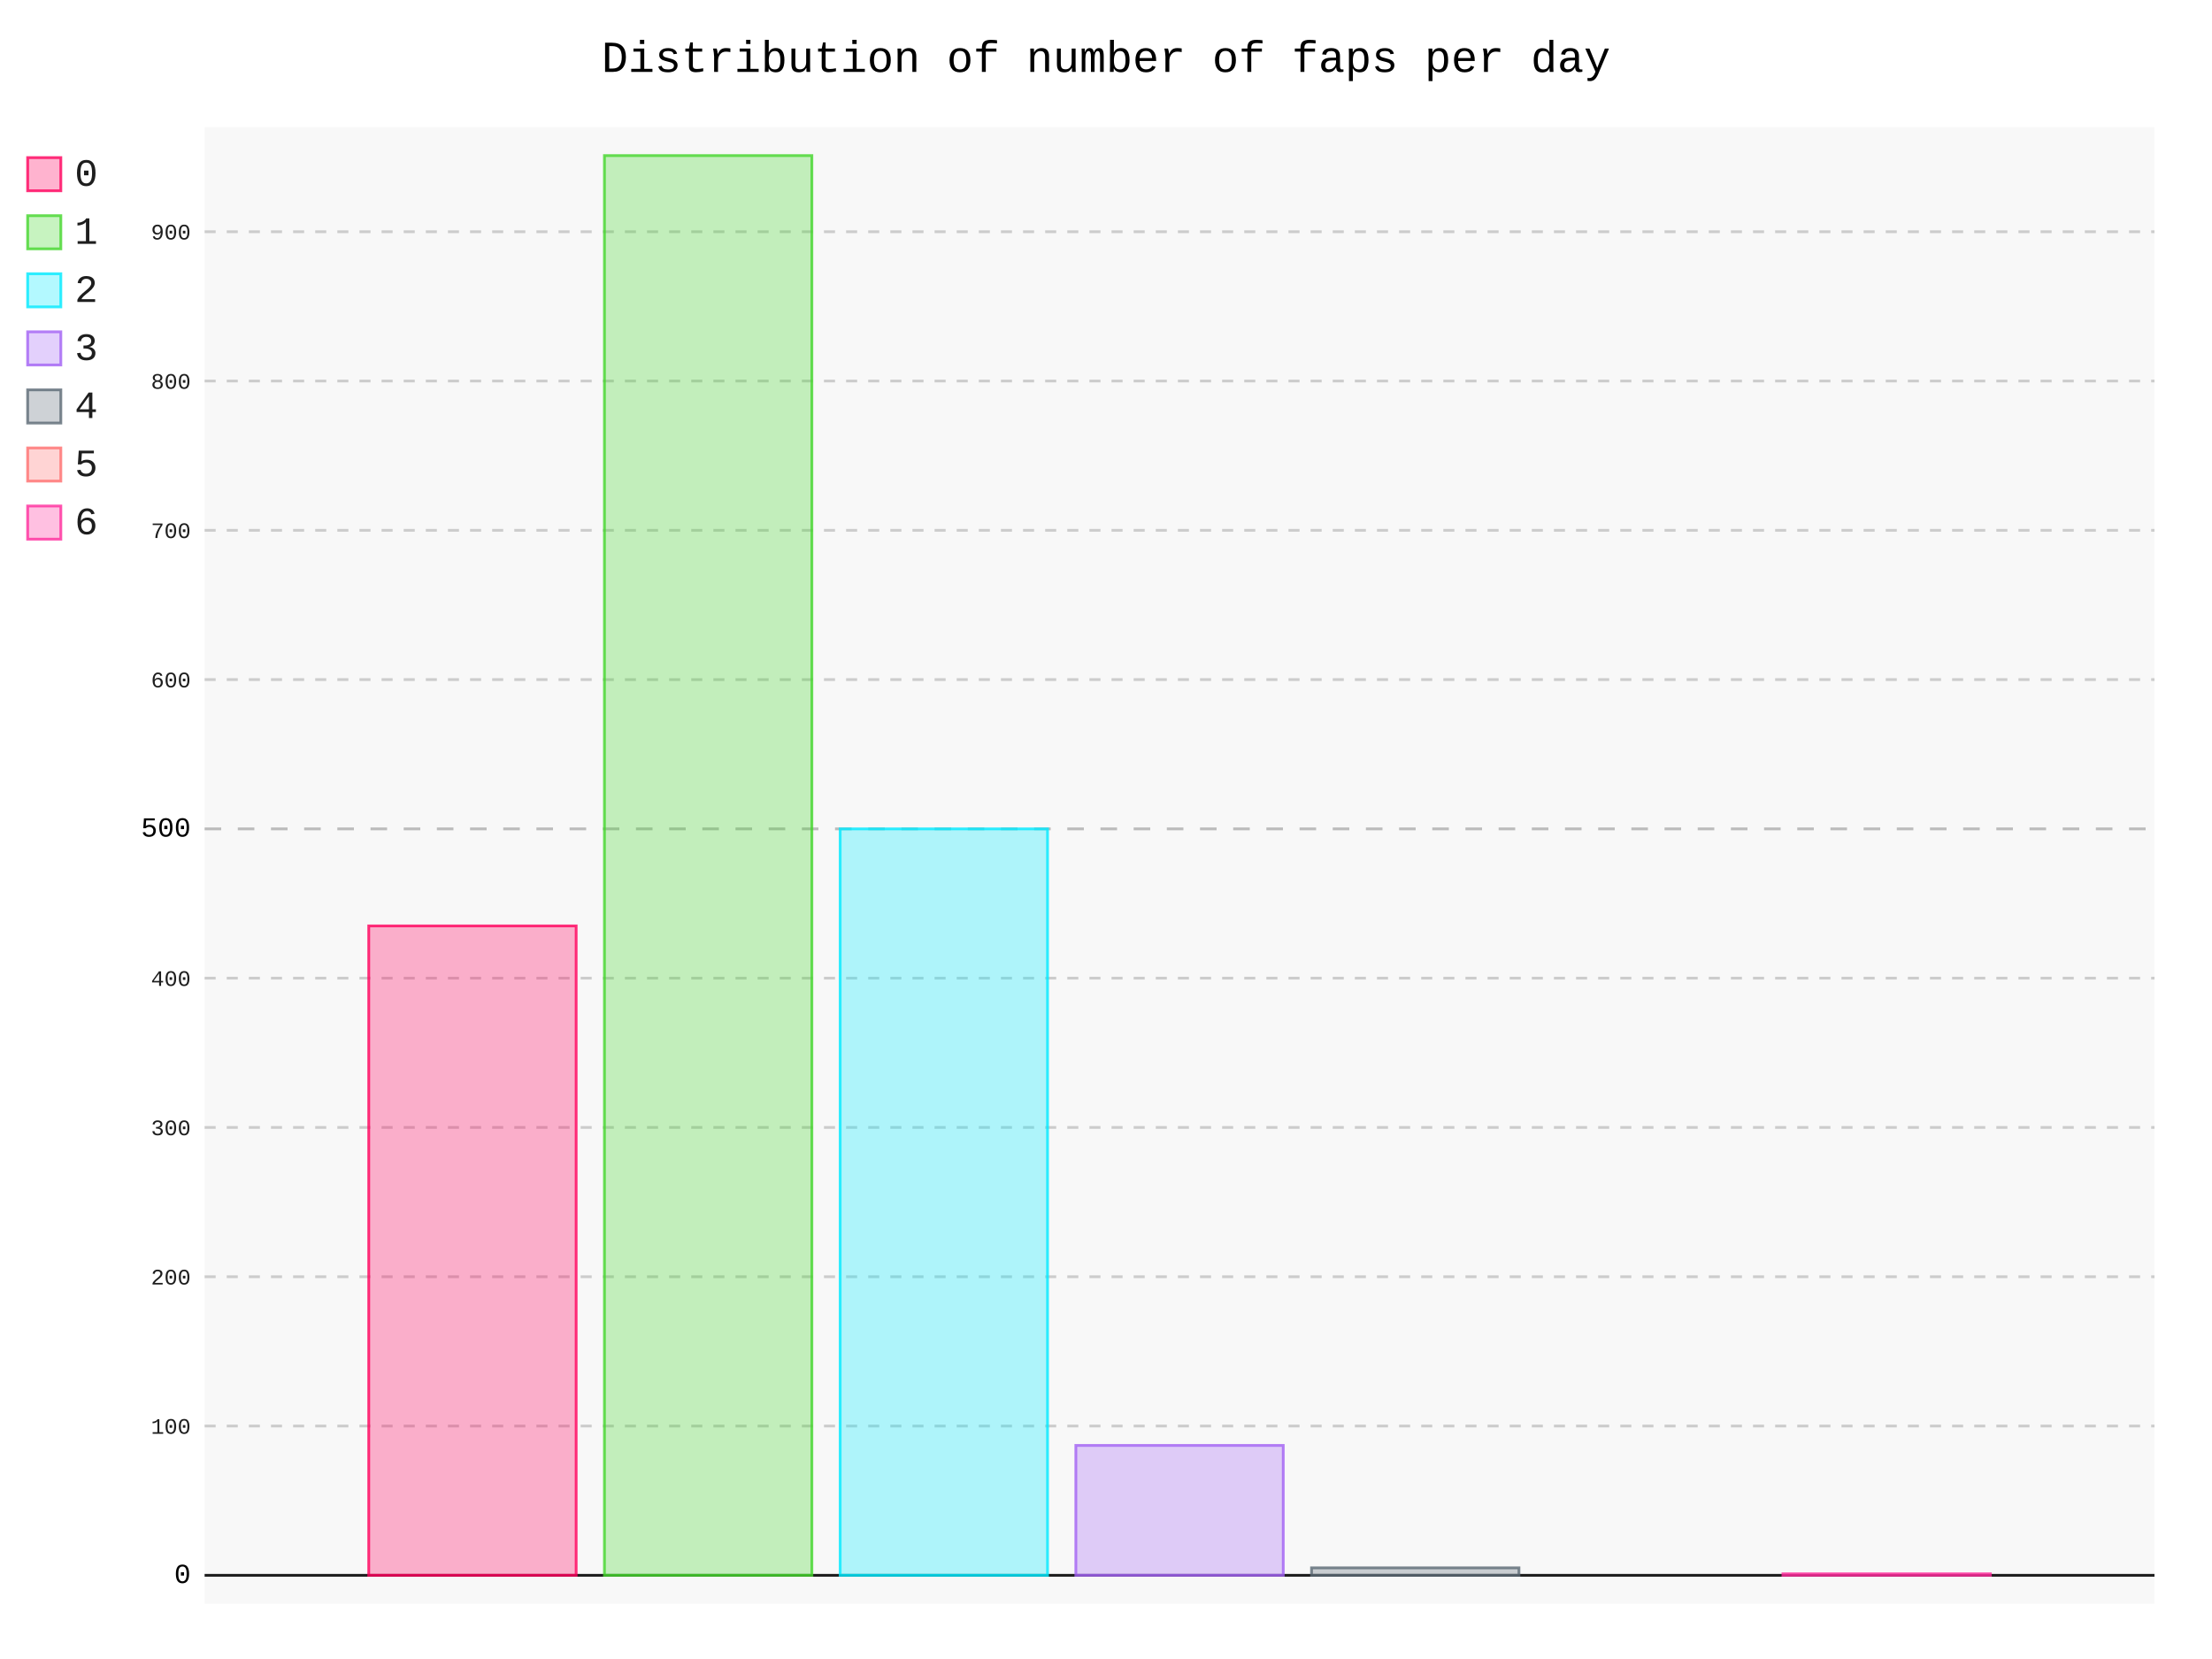
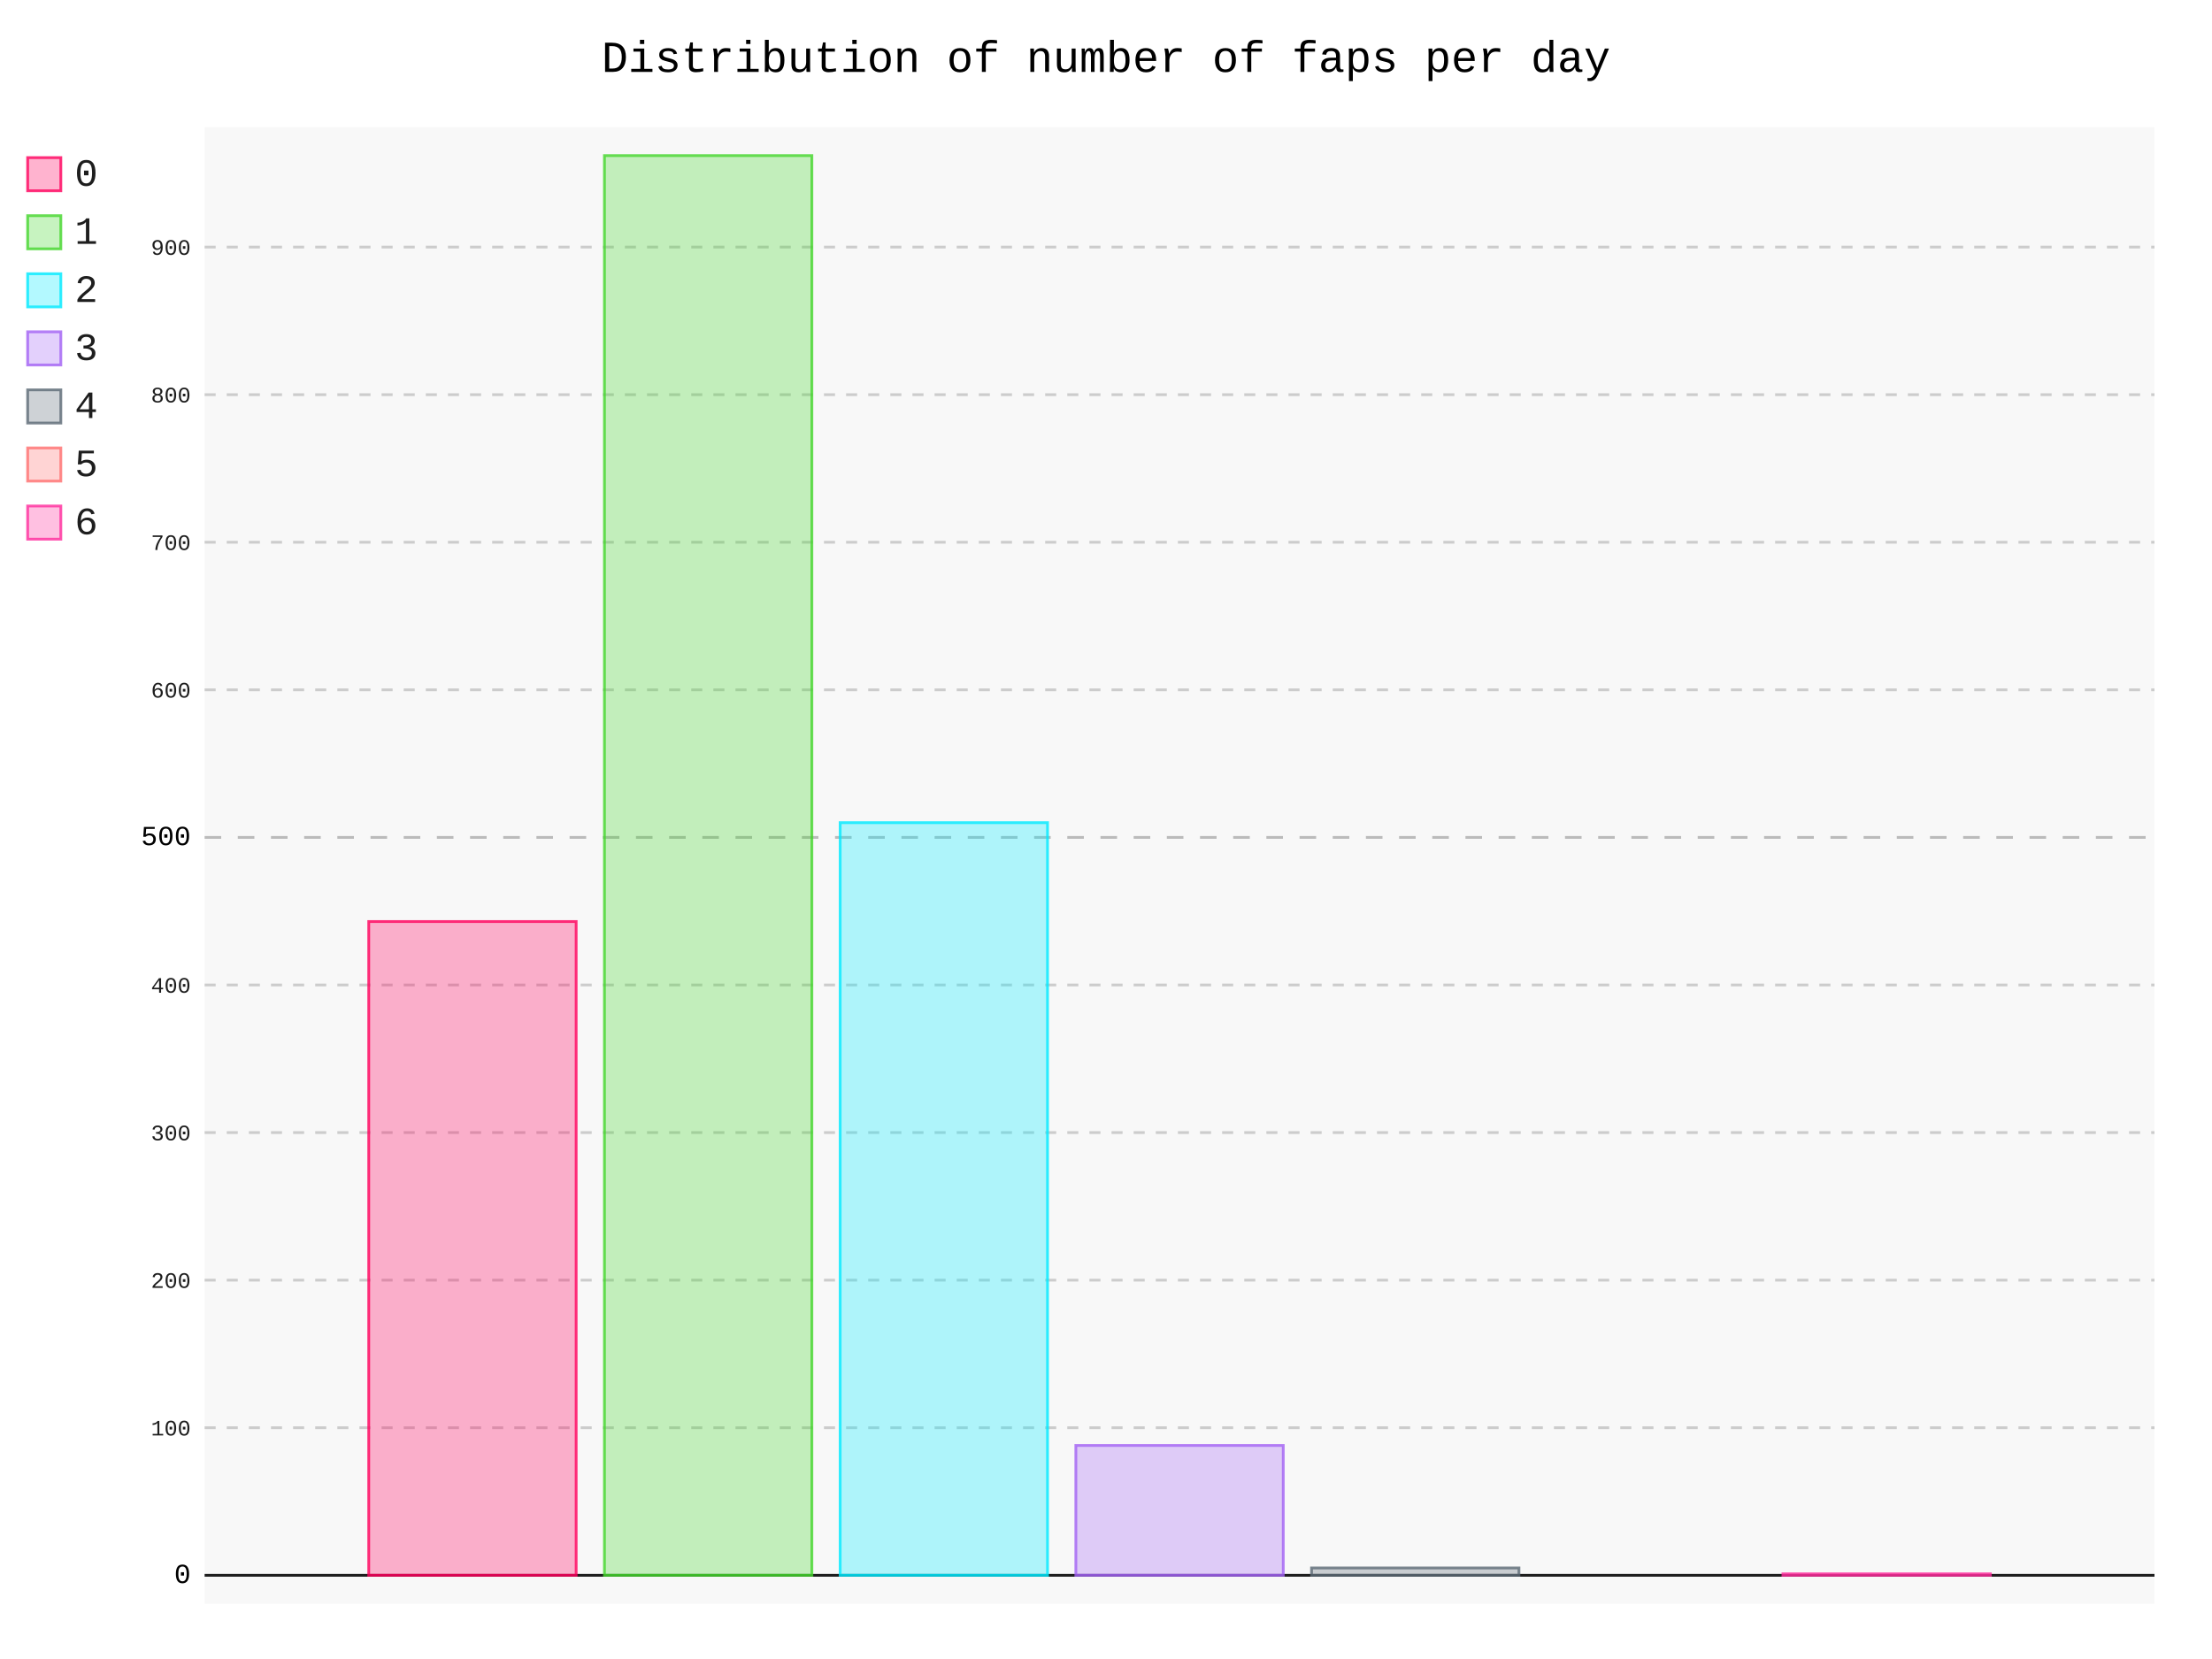
- <svg xmlns="http://www.w3.org/2000/svg" id="chart-3d762583-8f8c-4aa7-a066-9608e3ab7940" class="pygal-chart" viewBox="0 0 800 600">
+ <svg xmlns="http://www.w3.org/2000/svg" id="chart-deb22ce8-76e0-411c-b494-d0dc4295fe05" class="pygal-chart" viewBox="0 0 800 600">
  <defs>
-     <style type="text/css">#chart-3d762583-8f8c-4aa7-a066-9608e3ab7940{-webkit-user-select:none;-webkit-font-smoothing:antialiased;font-family:Consolas,"Liberation Mono",Menlo,Courier,monospace}#chart-3d762583-8f8c-4aa7-a066-9608e3ab7940 .title{font-family:Consolas,"Liberation Mono",Menlo,Courier,monospace;font-size:16px}#chart-3d762583-8f8c-4aa7-a066-9608e3ab7940 .legends .legend text{font-family:Consolas,"Liberation Mono",Menlo,Courier,monospace;font-size:14px}#chart-3d762583-8f8c-4aa7-a066-9608e3ab7940 .axis text{font-family:Consolas,"Liberation Mono",Menlo,Courier,monospace;font-size:8px}#chart-3d762583-8f8c-4aa7-a066-9608e3ab7940 .axis text.major{font-family:Consolas,"Liberation Mono",Menlo,Courier,monospace;font-size:10px}#chart-3d762583-8f8c-4aa7-a066-9608e3ab7940 .text-overlay text.value{font-family:Consolas,"Liberation Mono",Menlo,Courier,monospace;font-size:16px}#chart-3d762583-8f8c-4aa7-a066-9608e3ab7940 .text-overlay text.label{font-family:Consolas,"Liberation Mono",Menlo,Courier,monospace;font-size:10px}#chart-3d762583-8f8c-4aa7-a066-9608e3ab7940 .tooltip{font-family:Consolas,"Liberation Mono",Menlo,Courier,monospace;font-size:14px}#chart-3d762583-8f8c-4aa7-a066-9608e3ab7940 text.no_data{font-family:Consolas,"Liberation Mono",Menlo,Courier,monospace;font-size:64px}
- #chart-3d762583-8f8c-4aa7-a066-9608e3ab7940{background-color:transparent}#chart-3d762583-8f8c-4aa7-a066-9608e3ab7940 path,#chart-3d762583-8f8c-4aa7-a066-9608e3ab7940 line,#chart-3d762583-8f8c-4aa7-a066-9608e3ab7940 rect,#chart-3d762583-8f8c-4aa7-a066-9608e3ab7940 circle{-webkit-transition:0.3s ease-out;-moz-transition:0.3s ease-out;transition:0.3s ease-out}#chart-3d762583-8f8c-4aa7-a066-9608e3ab7940 .graph &gt; .background{fill:transparent}#chart-3d762583-8f8c-4aa7-a066-9608e3ab7940 .plot &gt; .background{fill:#f8f8f8}#chart-3d762583-8f8c-4aa7-a066-9608e3ab7940 .graph{fill:rgba(30,30,30,1)}#chart-3d762583-8f8c-4aa7-a066-9608e3ab7940 text.no_data{fill:rgba(0,0,0,1)}#chart-3d762583-8f8c-4aa7-a066-9608e3ab7940 .title{fill:rgba(0,0,0,1)}#chart-3d762583-8f8c-4aa7-a066-9608e3ab7940 .legends .legend text{fill:rgba(30,30,30,1)}#chart-3d762583-8f8c-4aa7-a066-9608e3ab7940 .legends .legend:hover text{fill:rgba(0,0,0,1)}#chart-3d762583-8f8c-4aa7-a066-9608e3ab7940 .axis .line{stroke:rgba(0,0,0,1)}#chart-3d762583-8f8c-4aa7-a066-9608e3ab7940 .axis .guide.line{stroke:#aaa}#chart-3d762583-8f8c-4aa7-a066-9608e3ab7940 .axis .major.line{stroke:rgba(30,30,30,1)}#chart-3d762583-8f8c-4aa7-a066-9608e3ab7940 .axis text.major{fill:rgba(0,0,0,1)}#chart-3d762583-8f8c-4aa7-a066-9608e3ab7940 .axis.y .guides:hover .guide.line,#chart-3d762583-8f8c-4aa7-a066-9608e3ab7940 .line-graph .axis.x .guides:hover .guide.line,#chart-3d762583-8f8c-4aa7-a066-9608e3ab7940 .stackedline-graph .axis.x .guides:hover .guide.line,#chart-3d762583-8f8c-4aa7-a066-9608e3ab7940 .xy-graph .axis.x .guides:hover .guide.line{stroke:rgba(0,0,0,1)}#chart-3d762583-8f8c-4aa7-a066-9608e3ab7940 .axis .guides:hover text{fill:rgba(0,0,0,1)}#chart-3d762583-8f8c-4aa7-a066-9608e3ab7940 .reactive{fill-opacity:.3;stroke-opacity:.8;stroke-width:1}#chart-3d762583-8f8c-4aa7-a066-9608e3ab7940 .ci{stroke:rgba(30,30,30,1)}#chart-3d762583-8f8c-4aa7-a066-9608e3ab7940 .reactive.active,#chart-3d762583-8f8c-4aa7-a066-9608e3ab7940 .active .reactive{fill-opacity:.8;stroke-opacity:.95;stroke-width:4}#chart-3d762583-8f8c-4aa7-a066-9608e3ab7940 .ci .reactive.active{stroke-width:1.5}#chart-3d762583-8f8c-4aa7-a066-9608e3ab7940 .series text{fill:rgba(0,0,0,1)}#chart-3d762583-8f8c-4aa7-a066-9608e3ab7940 .tooltip rect{fill:#f8f8f8;stroke:rgba(0,0,0,1);-webkit-transition:opacity 0.3s ease-out;-moz-transition:opacity 0.3s ease-out;transition:opacity 0.3s ease-out}#chart-3d762583-8f8c-4aa7-a066-9608e3ab7940 .tooltip .label{fill:rgba(30,30,30,1)}#chart-3d762583-8f8c-4aa7-a066-9608e3ab7940 .tooltip .label{fill:rgba(30,30,30,1)}#chart-3d762583-8f8c-4aa7-a066-9608e3ab7940 .tooltip .legend{font-size:.8em;fill:#aaa}#chart-3d762583-8f8c-4aa7-a066-9608e3ab7940 .tooltip .x_label{font-size:.6em;fill:rgba(0,0,0,1)}#chart-3d762583-8f8c-4aa7-a066-9608e3ab7940 .tooltip .xlink{font-size:.5em;text-decoration:underline}#chart-3d762583-8f8c-4aa7-a066-9608e3ab7940 .tooltip .value{font-size:1.5em}#chart-3d762583-8f8c-4aa7-a066-9608e3ab7940 .bound{font-size:.5em}#chart-3d762583-8f8c-4aa7-a066-9608e3ab7940 .max-value{font-size:.75em;fill:#aaa}#chart-3d762583-8f8c-4aa7-a066-9608e3ab7940 .map-element{fill:#f8f8f8;stroke:#aaa !important}#chart-3d762583-8f8c-4aa7-a066-9608e3ab7940 .map-element .reactive{fill-opacity:inherit;stroke-opacity:inherit}#chart-3d762583-8f8c-4aa7-a066-9608e3ab7940 .color-0,#chart-3d762583-8f8c-4aa7-a066-9608e3ab7940 .color-0 a:visited{stroke:#ff005d;fill:#ff005d}#chart-3d762583-8f8c-4aa7-a066-9608e3ab7940 .color-1,#chart-3d762583-8f8c-4aa7-a066-9608e3ab7940 .color-1 a:visited{stroke:#44d62c;fill:#44d62c}#chart-3d762583-8f8c-4aa7-a066-9608e3ab7940 .color-2,#chart-3d762583-8f8c-4aa7-a066-9608e3ab7940 .color-2 a:visited{stroke:#00eaff;fill:#00eaff}#chart-3d762583-8f8c-4aa7-a066-9608e3ab7940 .color-3,#chart-3d762583-8f8c-4aa7-a066-9608e3ab7940 .color-3 a:visited{stroke:#a262f4;fill:#a262f4}#chart-3d762583-8f8c-4aa7-a066-9608e3ab7940 .color-4,#chart-3d762583-8f8c-4aa7-a066-9608e3ab7940 .color-4 a:visited{stroke:#5c6975;fill:#5c6975}#chart-3d762583-8f8c-4aa7-a066-9608e3ab7940 .color-5,#chart-3d762583-8f8c-4aa7-a066-9608e3ab7940 .color-5 a:visited{stroke:#ff6e6e;fill:#ff6e6e}#chart-3d762583-8f8c-4aa7-a066-9608e3ab7940 .color-6,#chart-3d762583-8f8c-4aa7-a066-9608e3ab7940 .color-6 a:visited{stroke:#ff2c9c;fill:#ff2c9c}#chart-3d762583-8f8c-4aa7-a066-9608e3ab7940 .text-overlay .color-0 text{fill:black}#chart-3d762583-8f8c-4aa7-a066-9608e3ab7940 .text-overlay .color-1 text{fill:black}#chart-3d762583-8f8c-4aa7-a066-9608e3ab7940 .text-overlay .color-2 text{fill:black}#chart-3d762583-8f8c-4aa7-a066-9608e3ab7940 .text-overlay .color-3 text{fill:black}#chart-3d762583-8f8c-4aa7-a066-9608e3ab7940 .text-overlay .color-4 text{fill:black}#chart-3d762583-8f8c-4aa7-a066-9608e3ab7940 .text-overlay .color-5 text{fill:black}#chart-3d762583-8f8c-4aa7-a066-9608e3ab7940 .text-overlay .color-6 text{fill:black}
- #chart-3d762583-8f8c-4aa7-a066-9608e3ab7940 text.no_data{text-anchor:middle}#chart-3d762583-8f8c-4aa7-a066-9608e3ab7940 .guide.line{fill:none}#chart-3d762583-8f8c-4aa7-a066-9608e3ab7940 .centered{text-anchor:middle}#chart-3d762583-8f8c-4aa7-a066-9608e3ab7940 .title{text-anchor:middle}#chart-3d762583-8f8c-4aa7-a066-9608e3ab7940 .legends .legend text{fill-opacity:1}#chart-3d762583-8f8c-4aa7-a066-9608e3ab7940 .axis.x text{text-anchor:middle}#chart-3d762583-8f8c-4aa7-a066-9608e3ab7940 .axis.x:not(.web) text[transform]{text-anchor:start}#chart-3d762583-8f8c-4aa7-a066-9608e3ab7940 .axis.x:not(.web) text[transform].backwards{text-anchor:end}#chart-3d762583-8f8c-4aa7-a066-9608e3ab7940 .axis.y text{text-anchor:end}#chart-3d762583-8f8c-4aa7-a066-9608e3ab7940 .axis.y text[transform].backwards{text-anchor:start}#chart-3d762583-8f8c-4aa7-a066-9608e3ab7940 .axis.y2 text{text-anchor:start}#chart-3d762583-8f8c-4aa7-a066-9608e3ab7940 .axis.y2 text[transform].backwards{text-anchor:end}#chart-3d762583-8f8c-4aa7-a066-9608e3ab7940 .axis .guide.line{stroke-dasharray:4,4;stroke:#ccc}#chart-3d762583-8f8c-4aa7-a066-9608e3ab7940 .axis .major.guide.line{stroke-dasharray:6,6;stroke:#bbb}#chart-3d762583-8f8c-4aa7-a066-9608e3ab7940 .horizontal .axis.y .guide.line,#chart-3d762583-8f8c-4aa7-a066-9608e3ab7940 .horizontal .axis.y2 .guide.line,#chart-3d762583-8f8c-4aa7-a066-9608e3ab7940 .vertical .axis.x .guide.line{opacity:0}#chart-3d762583-8f8c-4aa7-a066-9608e3ab7940 .horizontal .axis.always_show .guide.line,#chart-3d762583-8f8c-4aa7-a066-9608e3ab7940 .vertical .axis.always_show .guide.line{opacity:1 !important}#chart-3d762583-8f8c-4aa7-a066-9608e3ab7940 .axis.y .guides:hover .guide.line,#chart-3d762583-8f8c-4aa7-a066-9608e3ab7940 .axis.y2 .guides:hover .guide.line,#chart-3d762583-8f8c-4aa7-a066-9608e3ab7940 .axis.x .guides:hover .guide.line{opacity:1}#chart-3d762583-8f8c-4aa7-a066-9608e3ab7940 .axis .guides:hover text{opacity:1}#chart-3d762583-8f8c-4aa7-a066-9608e3ab7940 .nofill{fill:none}#chart-3d762583-8f8c-4aa7-a066-9608e3ab7940 .subtle-fill{fill-opacity:.2}#chart-3d762583-8f8c-4aa7-a066-9608e3ab7940 .dot{stroke-width:1px;fill-opacity:1;stroke-opacity:1}#chart-3d762583-8f8c-4aa7-a066-9608e3ab7940 .dot.active{stroke-width:5px}#chart-3d762583-8f8c-4aa7-a066-9608e3ab7940 .dot.negative{fill:transparent}#chart-3d762583-8f8c-4aa7-a066-9608e3ab7940 text,#chart-3d762583-8f8c-4aa7-a066-9608e3ab7940 tspan{stroke:none !important}#chart-3d762583-8f8c-4aa7-a066-9608e3ab7940 .series text.active{opacity:1}#chart-3d762583-8f8c-4aa7-a066-9608e3ab7940 .tooltip rect{fill-opacity:.95;stroke-width:.5}#chart-3d762583-8f8c-4aa7-a066-9608e3ab7940 .tooltip text{fill-opacity:1}#chart-3d762583-8f8c-4aa7-a066-9608e3ab7940 .showable{visibility:hidden}#chart-3d762583-8f8c-4aa7-a066-9608e3ab7940 .showable.shown{visibility:visible}#chart-3d762583-8f8c-4aa7-a066-9608e3ab7940 .gauge-background{fill:rgba(240,240,240,1);stroke:none}#chart-3d762583-8f8c-4aa7-a066-9608e3ab7940 .bg-lines{stroke:transparent;stroke-width:2px}</style>
+     <style type="text/css">#chart-deb22ce8-76e0-411c-b494-d0dc4295fe05{-webkit-user-select:none;-webkit-font-smoothing:antialiased;font-family:Consolas,"Liberation Mono",Menlo,Courier,monospace}#chart-deb22ce8-76e0-411c-b494-d0dc4295fe05 .title{font-family:Consolas,"Liberation Mono",Menlo,Courier,monospace;font-size:16px}#chart-deb22ce8-76e0-411c-b494-d0dc4295fe05 .legends .legend text{font-family:Consolas,"Liberation Mono",Menlo,Courier,monospace;font-size:14px}#chart-deb22ce8-76e0-411c-b494-d0dc4295fe05 .axis text{font-family:Consolas,"Liberation Mono",Menlo,Courier,monospace;font-size:8px}#chart-deb22ce8-76e0-411c-b494-d0dc4295fe05 .axis text.major{font-family:Consolas,"Liberation Mono",Menlo,Courier,monospace;font-size:10px}#chart-deb22ce8-76e0-411c-b494-d0dc4295fe05 .text-overlay text.value{font-family:Consolas,"Liberation Mono",Menlo,Courier,monospace;font-size:16px}#chart-deb22ce8-76e0-411c-b494-d0dc4295fe05 .text-overlay text.label{font-family:Consolas,"Liberation Mono",Menlo,Courier,monospace;font-size:10px}#chart-deb22ce8-76e0-411c-b494-d0dc4295fe05 .tooltip{font-family:Consolas,"Liberation Mono",Menlo,Courier,monospace;font-size:14px}#chart-deb22ce8-76e0-411c-b494-d0dc4295fe05 text.no_data{font-family:Consolas,"Liberation Mono",Menlo,Courier,monospace;font-size:64px}
+ #chart-deb22ce8-76e0-411c-b494-d0dc4295fe05{background-color:transparent}#chart-deb22ce8-76e0-411c-b494-d0dc4295fe05 path,#chart-deb22ce8-76e0-411c-b494-d0dc4295fe05 line,#chart-deb22ce8-76e0-411c-b494-d0dc4295fe05 rect,#chart-deb22ce8-76e0-411c-b494-d0dc4295fe05 circle{-webkit-transition:0.3s ease-out;-moz-transition:0.3s ease-out;transition:0.3s ease-out}#chart-deb22ce8-76e0-411c-b494-d0dc4295fe05 .graph &gt; .background{fill:transparent}#chart-deb22ce8-76e0-411c-b494-d0dc4295fe05 .plot &gt; .background{fill:#f8f8f8}#chart-deb22ce8-76e0-411c-b494-d0dc4295fe05 .graph{fill:rgba(30,30,30,1)}#chart-deb22ce8-76e0-411c-b494-d0dc4295fe05 text.no_data{fill:rgba(0,0,0,1)}#chart-deb22ce8-76e0-411c-b494-d0dc4295fe05 .title{fill:rgba(0,0,0,1)}#chart-deb22ce8-76e0-411c-b494-d0dc4295fe05 .legends .legend text{fill:rgba(30,30,30,1)}#chart-deb22ce8-76e0-411c-b494-d0dc4295fe05 .legends .legend:hover text{fill:rgba(0,0,0,1)}#chart-deb22ce8-76e0-411c-b494-d0dc4295fe05 .axis .line{stroke:rgba(0,0,0,1)}#chart-deb22ce8-76e0-411c-b494-d0dc4295fe05 .axis .guide.line{stroke:#aaa}#chart-deb22ce8-76e0-411c-b494-d0dc4295fe05 .axis .major.line{stroke:rgba(30,30,30,1)}#chart-deb22ce8-76e0-411c-b494-d0dc4295fe05 .axis text.major{fill:rgba(0,0,0,1)}#chart-deb22ce8-76e0-411c-b494-d0dc4295fe05 .axis.y .guides:hover .guide.line,#chart-deb22ce8-76e0-411c-b494-d0dc4295fe05 .line-graph .axis.x .guides:hover .guide.line,#chart-deb22ce8-76e0-411c-b494-d0dc4295fe05 .stackedline-graph .axis.x .guides:hover .guide.line,#chart-deb22ce8-76e0-411c-b494-d0dc4295fe05 .xy-graph .axis.x .guides:hover .guide.line{stroke:rgba(0,0,0,1)}#chart-deb22ce8-76e0-411c-b494-d0dc4295fe05 .axis .guides:hover text{fill:rgba(0,0,0,1)}#chart-deb22ce8-76e0-411c-b494-d0dc4295fe05 .reactive{fill-opacity:.3;stroke-opacity:.8;stroke-width:1}#chart-deb22ce8-76e0-411c-b494-d0dc4295fe05 .ci{stroke:rgba(30,30,30,1)}#chart-deb22ce8-76e0-411c-b494-d0dc4295fe05 .reactive.active,#chart-deb22ce8-76e0-411c-b494-d0dc4295fe05 .active .reactive{fill-opacity:.8;stroke-opacity:.95;stroke-width:4}#chart-deb22ce8-76e0-411c-b494-d0dc4295fe05 .ci .reactive.active{stroke-width:1.5}#chart-deb22ce8-76e0-411c-b494-d0dc4295fe05 .series text{fill:rgba(0,0,0,1)}#chart-deb22ce8-76e0-411c-b494-d0dc4295fe05 .tooltip rect{fill:#f8f8f8;stroke:rgba(0,0,0,1);-webkit-transition:opacity 0.3s ease-out;-moz-transition:opacity 0.3s ease-out;transition:opacity 0.3s ease-out}#chart-deb22ce8-76e0-411c-b494-d0dc4295fe05 .tooltip .label{fill:rgba(30,30,30,1)}#chart-deb22ce8-76e0-411c-b494-d0dc4295fe05 .tooltip .label{fill:rgba(30,30,30,1)}#chart-deb22ce8-76e0-411c-b494-d0dc4295fe05 .tooltip .legend{font-size:.8em;fill:#aaa}#chart-deb22ce8-76e0-411c-b494-d0dc4295fe05 .tooltip .x_label{font-size:.6em;fill:rgba(0,0,0,1)}#chart-deb22ce8-76e0-411c-b494-d0dc4295fe05 .tooltip .xlink{font-size:.5em;text-decoration:underline}#chart-deb22ce8-76e0-411c-b494-d0dc4295fe05 .tooltip .value{font-size:1.5em}#chart-deb22ce8-76e0-411c-b494-d0dc4295fe05 .bound{font-size:.5em}#chart-deb22ce8-76e0-411c-b494-d0dc4295fe05 .max-value{font-size:.75em;fill:#aaa}#chart-deb22ce8-76e0-411c-b494-d0dc4295fe05 .map-element{fill:#f8f8f8;stroke:#aaa !important}#chart-deb22ce8-76e0-411c-b494-d0dc4295fe05 .map-element .reactive{fill-opacity:inherit;stroke-opacity:inherit}#chart-deb22ce8-76e0-411c-b494-d0dc4295fe05 .color-0,#chart-deb22ce8-76e0-411c-b494-d0dc4295fe05 .color-0 a:visited{stroke:#ff005d;fill:#ff005d}#chart-deb22ce8-76e0-411c-b494-d0dc4295fe05 .color-1,#chart-deb22ce8-76e0-411c-b494-d0dc4295fe05 .color-1 a:visited{stroke:#44d62c;fill:#44d62c}#chart-deb22ce8-76e0-411c-b494-d0dc4295fe05 .color-2,#chart-deb22ce8-76e0-411c-b494-d0dc4295fe05 .color-2 a:visited{stroke:#00eaff;fill:#00eaff}#chart-deb22ce8-76e0-411c-b494-d0dc4295fe05 .color-3,#chart-deb22ce8-76e0-411c-b494-d0dc4295fe05 .color-3 a:visited{stroke:#a262f4;fill:#a262f4}#chart-deb22ce8-76e0-411c-b494-d0dc4295fe05 .color-4,#chart-deb22ce8-76e0-411c-b494-d0dc4295fe05 .color-4 a:visited{stroke:#5c6975;fill:#5c6975}#chart-deb22ce8-76e0-411c-b494-d0dc4295fe05 .color-5,#chart-deb22ce8-76e0-411c-b494-d0dc4295fe05 .color-5 a:visited{stroke:#ff6e6e;fill:#ff6e6e}#chart-deb22ce8-76e0-411c-b494-d0dc4295fe05 .color-6,#chart-deb22ce8-76e0-411c-b494-d0dc4295fe05 .color-6 a:visited{stroke:#ff2c9c;fill:#ff2c9c}#chart-deb22ce8-76e0-411c-b494-d0dc4295fe05 .text-overlay .color-0 text{fill:black}#chart-deb22ce8-76e0-411c-b494-d0dc4295fe05 .text-overlay .color-1 text{fill:black}#chart-deb22ce8-76e0-411c-b494-d0dc4295fe05 .text-overlay .color-2 text{fill:black}#chart-deb22ce8-76e0-411c-b494-d0dc4295fe05 .text-overlay .color-3 text{fill:black}#chart-deb22ce8-76e0-411c-b494-d0dc4295fe05 .text-overlay .color-4 text{fill:black}#chart-deb22ce8-76e0-411c-b494-d0dc4295fe05 .text-overlay .color-5 text{fill:black}#chart-deb22ce8-76e0-411c-b494-d0dc4295fe05 .text-overlay .color-6 text{fill:black}
+ #chart-deb22ce8-76e0-411c-b494-d0dc4295fe05 text.no_data{text-anchor:middle}#chart-deb22ce8-76e0-411c-b494-d0dc4295fe05 .guide.line{fill:none}#chart-deb22ce8-76e0-411c-b494-d0dc4295fe05 .centered{text-anchor:middle}#chart-deb22ce8-76e0-411c-b494-d0dc4295fe05 .title{text-anchor:middle}#chart-deb22ce8-76e0-411c-b494-d0dc4295fe05 .legends .legend text{fill-opacity:1}#chart-deb22ce8-76e0-411c-b494-d0dc4295fe05 .axis.x text{text-anchor:middle}#chart-deb22ce8-76e0-411c-b494-d0dc4295fe05 .axis.x:not(.web) text[transform]{text-anchor:start}#chart-deb22ce8-76e0-411c-b494-d0dc4295fe05 .axis.x:not(.web) text[transform].backwards{text-anchor:end}#chart-deb22ce8-76e0-411c-b494-d0dc4295fe05 .axis.y text{text-anchor:end}#chart-deb22ce8-76e0-411c-b494-d0dc4295fe05 .axis.y text[transform].backwards{text-anchor:start}#chart-deb22ce8-76e0-411c-b494-d0dc4295fe05 .axis.y2 text{text-anchor:start}#chart-deb22ce8-76e0-411c-b494-d0dc4295fe05 .axis.y2 text[transform].backwards{text-anchor:end}#chart-deb22ce8-76e0-411c-b494-d0dc4295fe05 .axis .guide.line{stroke-dasharray:4,4;stroke:#ccc}#chart-deb22ce8-76e0-411c-b494-d0dc4295fe05 .axis .major.guide.line{stroke-dasharray:6,6;stroke:#bbb}#chart-deb22ce8-76e0-411c-b494-d0dc4295fe05 .horizontal .axis.y .guide.line,#chart-deb22ce8-76e0-411c-b494-d0dc4295fe05 .horizontal .axis.y2 .guide.line,#chart-deb22ce8-76e0-411c-b494-d0dc4295fe05 .vertical .axis.x .guide.line{opacity:0}#chart-deb22ce8-76e0-411c-b494-d0dc4295fe05 .horizontal .axis.always_show .guide.line,#chart-deb22ce8-76e0-411c-b494-d0dc4295fe05 .vertical .axis.always_show .guide.line{opacity:1 !important}#chart-deb22ce8-76e0-411c-b494-d0dc4295fe05 .axis.y .guides:hover .guide.line,#chart-deb22ce8-76e0-411c-b494-d0dc4295fe05 .axis.y2 .guides:hover .guide.line,#chart-deb22ce8-76e0-411c-b494-d0dc4295fe05 .axis.x .guides:hover .guide.line{opacity:1}#chart-deb22ce8-76e0-411c-b494-d0dc4295fe05 .axis .guides:hover text{opacity:1}#chart-deb22ce8-76e0-411c-b494-d0dc4295fe05 .nofill{fill:none}#chart-deb22ce8-76e0-411c-b494-d0dc4295fe05 .subtle-fill{fill-opacity:.2}#chart-deb22ce8-76e0-411c-b494-d0dc4295fe05 .dot{stroke-width:1px;fill-opacity:1;stroke-opacity:1}#chart-deb22ce8-76e0-411c-b494-d0dc4295fe05 .dot.active{stroke-width:5px}#chart-deb22ce8-76e0-411c-b494-d0dc4295fe05 .dot.negative{fill:transparent}#chart-deb22ce8-76e0-411c-b494-d0dc4295fe05 text,#chart-deb22ce8-76e0-411c-b494-d0dc4295fe05 tspan{stroke:none !important}#chart-deb22ce8-76e0-411c-b494-d0dc4295fe05 .series text.active{opacity:1}#chart-deb22ce8-76e0-411c-b494-d0dc4295fe05 .tooltip rect{fill-opacity:.95;stroke-width:.5}#chart-deb22ce8-76e0-411c-b494-d0dc4295fe05 .tooltip text{fill-opacity:1}#chart-deb22ce8-76e0-411c-b494-d0dc4295fe05 .showable{visibility:hidden}#chart-deb22ce8-76e0-411c-b494-d0dc4295fe05 .showable.shown{visibility:visible}#chart-deb22ce8-76e0-411c-b494-d0dc4295fe05 .gauge-background{fill:rgba(240,240,240,1);stroke:none}#chart-deb22ce8-76e0-411c-b494-d0dc4295fe05 .bg-lines{stroke:transparent;stroke-width:2px}</style>
  </defs>
  <g class="graph bar-graph vertical">
    <rect x="0" y="0" width="800" height="600" class="background" />
    <g transform="translate(74, 46)" class="plot">
      <rect x="0" y="0" width="705.2" height="534" class="background" />
      <g class="axis y always_show">
        <g class="guides">
          <path d="M0 523.731 h705.2" class="axis major line" />
          <text x="-5" y="526.531" class="major">0</text>
        </g>
        <g class="guides">
-           <path d="M0 469.739 h705.2" class="guide line" />
-           <text x="-5" y="472.539" class="">100</text>
+           <path d="M0 470.356 h705.2" class="guide line" />
+           <text x="-5" y="473.156" class="">100</text>
        </g>
        <g class="guides">
-           <path d="M0 415.747 h705.2" class="guide line" />
-           <text x="-5" y="418.547" class="">200</text>
+           <path d="M0 416.982 h705.2" class="guide line" />
+           <text x="-5" y="419.782" class="">200</text>
        </g>
        <g class="guides">
-           <path d="M0 361.756 h705.2" class="guide line" />
-           <text x="-5" y="364.556" class="">300</text>
+           <path d="M0 363.608 h705.2" class="guide line" />
+           <text x="-5" y="366.408" class="">300</text>
        </g>
        <g class="guides">
-           <path d="M0 307.764 h705.2" class="guide line" />
-           <text x="-5" y="310.564" class="">400</text>
+           <path d="M0 310.233 h705.2" class="guide line" />
+           <text x="-5" y="313.033" class="">400</text>
        </g>
        <g class="guides">
-           <path d="M0 253.772 h705.2" class="major guide line" />
-           <text x="-5" y="256.572" class="major">500</text>
+           <path d="M0 256.859 h705.2" class="major guide line" />
+           <text x="-5" y="259.659" class="major">500</text>
        </g>
        <g class="guides">
-           <path d="M0 199.78 h705.2" class="guide line" />
-           <text x="-5" y="202.58" class="">600</text>
+           <path d="M0 203.484 h705.2" class="guide line" />
+           <text x="-5" y="206.284" class="">600</text>
        </g>
        <g class="guides">
-           <path d="M0 145.789 h705.2" class="guide line" />
-           <text x="-5" y="148.589" class="">700</text>
+           <path d="M0 150.11 h705.2" class="guide line" />
+           <text x="-5" y="152.91" class="">700</text>
        </g>
        <g class="guides">
-           <path d="M0 91.797 h705.2" class="guide line" />
-           <text x="-5" y="94.597" class="">800</text>
+           <path d="M0 96.736 h705.2" class="guide line" />
+           <text x="-5" y="99.536" class="">800</text>
        </g>
        <g class="guides">
-           <path d="M0 37.805 h705.2" class="guide line" />
-           <text x="-5" y="40.605" class="">900</text>
+           <path d="M0 43.361 h705.2" class="guide line" />
+           <text x="-5" y="46.161" class="">900</text>
        </g>
      </g>
      <g class="series serie-0 color-0">
        <g class="bars">
          <g class="bar">
-             <rect x="59.361" y="288.867" rx="0" ry="0" width="75.015" height="234.864" class="rect reactive tooltip-trigger" />
+             <rect x="59.361" y="287.282" rx="0" ry="0" width="75.015" height="236.449" class="rect reactive tooltip-trigger" />
          </g>
        </g>
      </g>
      <g class="series serie-1 color-1">
        <g class="bars">
          <g class="bar">
            <rect x="144.605" y="10.269" rx="0" ry="0" width="75.015" height="513.462" class="rect reactive tooltip-trigger" />
          </g>
        </g>
      </g>
      <g class="series serie-2 color-2">
        <g class="bars">
          <g class="bar">
-             <rect x="229.849" y="253.772" rx="0" ry="0" width="75.015" height="269.959" class="rect reactive tooltip-trigger" />
+             <rect x="229.849" y="251.521" rx="0" ry="0" width="75.015" height="272.209" class="rect reactive tooltip-trigger" />
          </g>
        </g>
      </g>
      <g class="series serie-3 color-3">
        <g class="bars">
          <g class="bar">
-             <rect x="315.093" y="476.758" rx="0" ry="0" width="75.015" height="46.973" class="rect reactive tooltip-trigger" />
+             <rect x="315.093" y="476.761" rx="0" ry="0" width="75.015" height="46.969" class="rect reactive tooltip-trigger" />
          </g>
        </g>
      </g>
      <g class="series serie-4 color-4">
        <g class="bars">
          <g class="bar">
-             <rect x="400.337" y="521.031" rx="0" ry="0" width="75.015" height="2.7" class="rect reactive tooltip-trigger" />
+             <rect x="400.337" y="521.062" rx="0" ry="0" width="75.015" height="2.669" class="rect reactive tooltip-trigger" />
          </g>
        </g>
      </g>
      <g class="series serie-5 color-5">
        <g class="bars">
          <g class="bar">
            <rect x="485.581" y="523.731" rx="0" ry="0" width="75.015" height="0.0" class="rect reactive tooltip-trigger" />
          </g>
        </g>
      </g>
      <g class="series serie-6 color-6">
        <g class="bars">
          <g class="bar">
-             <rect x="570.825" y="523.191" rx="0" ry="0" width="75.015" height="0.54" class="rect reactive tooltip-trigger" />
+             <rect x="570.825" y="523.197" rx="0" ry="0" width="75.015" height="0.534" class="rect reactive tooltip-trigger" />
          </g>
        </g>
      </g>
    </g>
    <g class="titles">
      <text x="400.0" y="26" class="title plot_title">Distribution of number of faps per day</text>
    </g>
    <g transform="translate(74, 46)" class="plot overlay">
      <g class="series serie-0 color-0" />
      <g class="series serie-1 color-1" />
      <g class="series serie-2 color-2" />
      <g class="series serie-3 color-3" />
      <g class="series serie-4 color-4" />
      <g class="series serie-5 color-5" />
      <g class="series serie-6 color-6" />
    </g>
    <g transform="translate(74, 46)" class="plot text-overlay">
      <g class="series serie-0 color-0" />
      <g class="series serie-1 color-1" />
      <g class="series serie-2 color-2" />
      <g class="series serie-3 color-3" />
      <g class="series serie-4 color-4" />
      <g class="series serie-5 color-5" />
      <g class="series serie-6 color-6" />
    </g>
    <g transform="translate(74, 46)" class="plot tooltip-overlay">
      <g transform="translate(0 0)" style="opacity: 0" class="tooltip">
        <rect rx="0" ry="0" width="0" height="0" class="tooltip-box" />
        <g class="text" />
      </g>
    </g>
    <g transform="translate(10, 56)" class="legends">
      <g id="activate-serie-0" class="legend reactive activate-serie">
        <rect x="0.0" y="1.0" width="12" height="12" class="color-0 reactive" />
        <text x="17.0" y="11.2">0</text>
      </g>
      <g id="activate-serie-1" class="legend reactive activate-serie">
        <rect x="0.0" y="22.0" width="12" height="12" class="color-1 reactive" />
        <text x="17.0" y="32.2">1</text>
      </g>
      <g id="activate-serie-2" class="legend reactive activate-serie">
        <rect x="0.0" y="43.0" width="12" height="12" class="color-2 reactive" />
        <text x="17.0" y="53.2">2</text>
      </g>
      <g id="activate-serie-3" class="legend reactive activate-serie">
        <rect x="0.0" y="64.0" width="12" height="12" class="color-3 reactive" />
        <text x="17.0" y="74.2">3</text>
      </g>
      <g id="activate-serie-4" class="legend reactive activate-serie">
        <rect x="0.0" y="85.0" width="12" height="12" class="color-4 reactive" />
        <text x="17.0" y="95.2">4</text>
      </g>
      <g id="activate-serie-5" class="legend reactive activate-serie">
        <rect x="0.0" y="106.0" width="12" height="12" class="color-5 reactive" />
        <text x="17.0" y="116.2">5</text>
      </g>
      <g id="activate-serie-6" class="legend reactive activate-serie">
        <rect x="0.0" y="127.0" width="12" height="12" class="color-6 reactive" />
        <text x="17.0" y="137.2">6</text>
      </g>
    </g>
    <g transform="translate(790, 56)" class="legends" />
  </g>
</svg>
